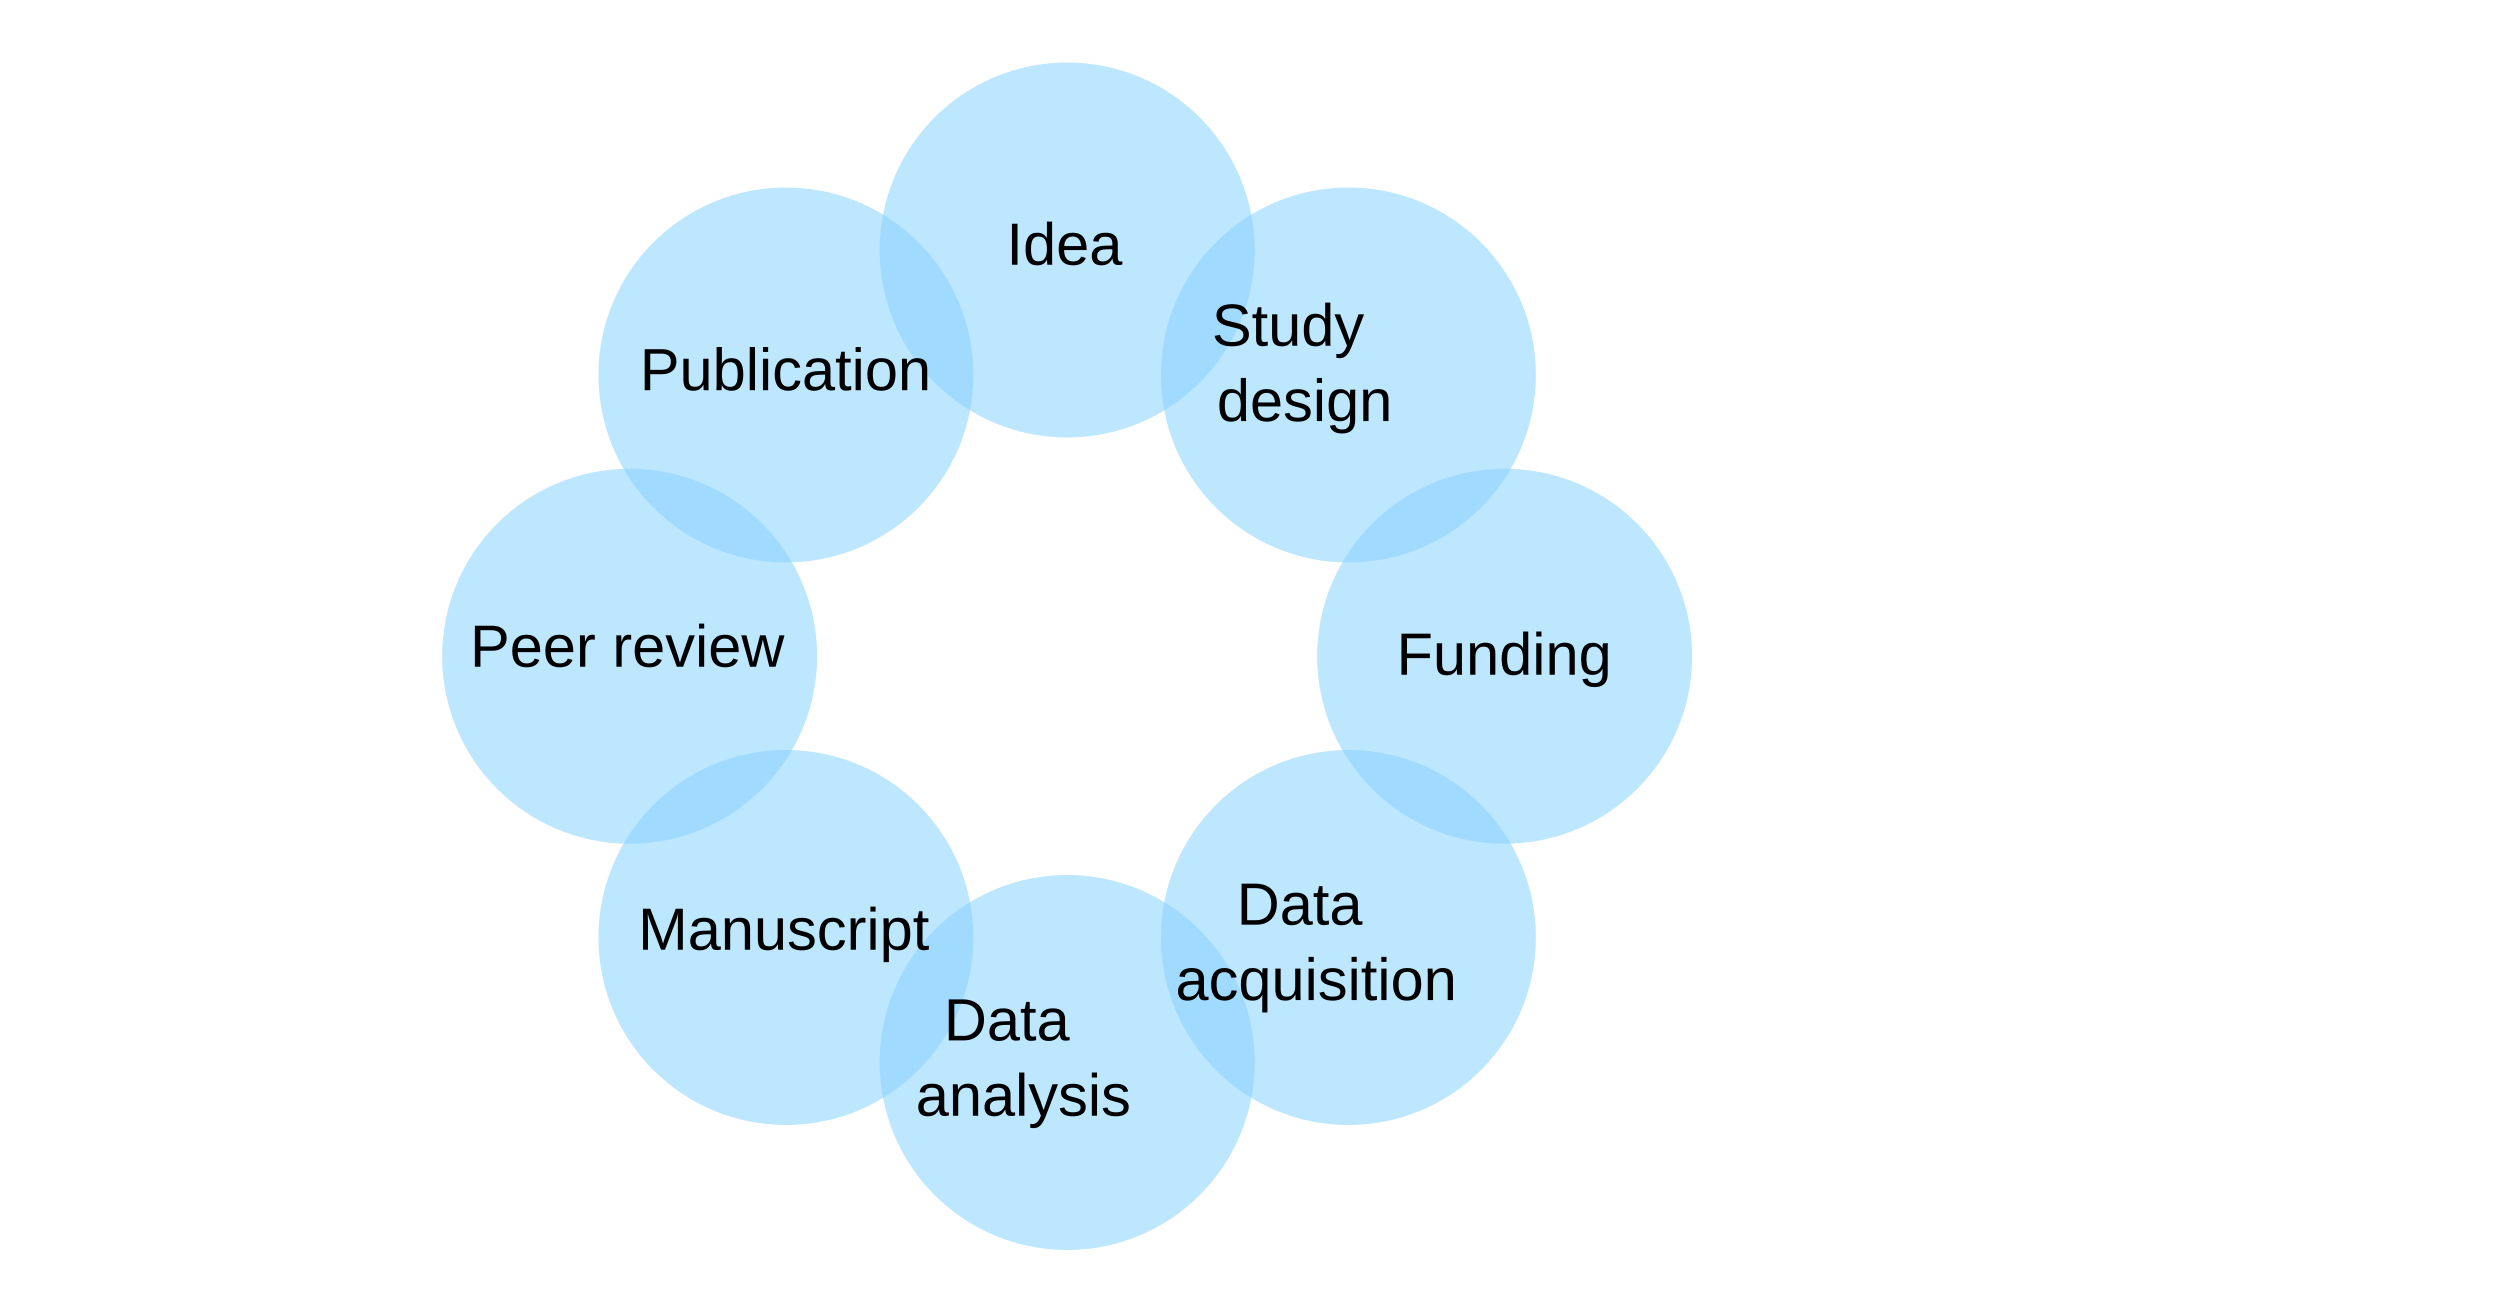
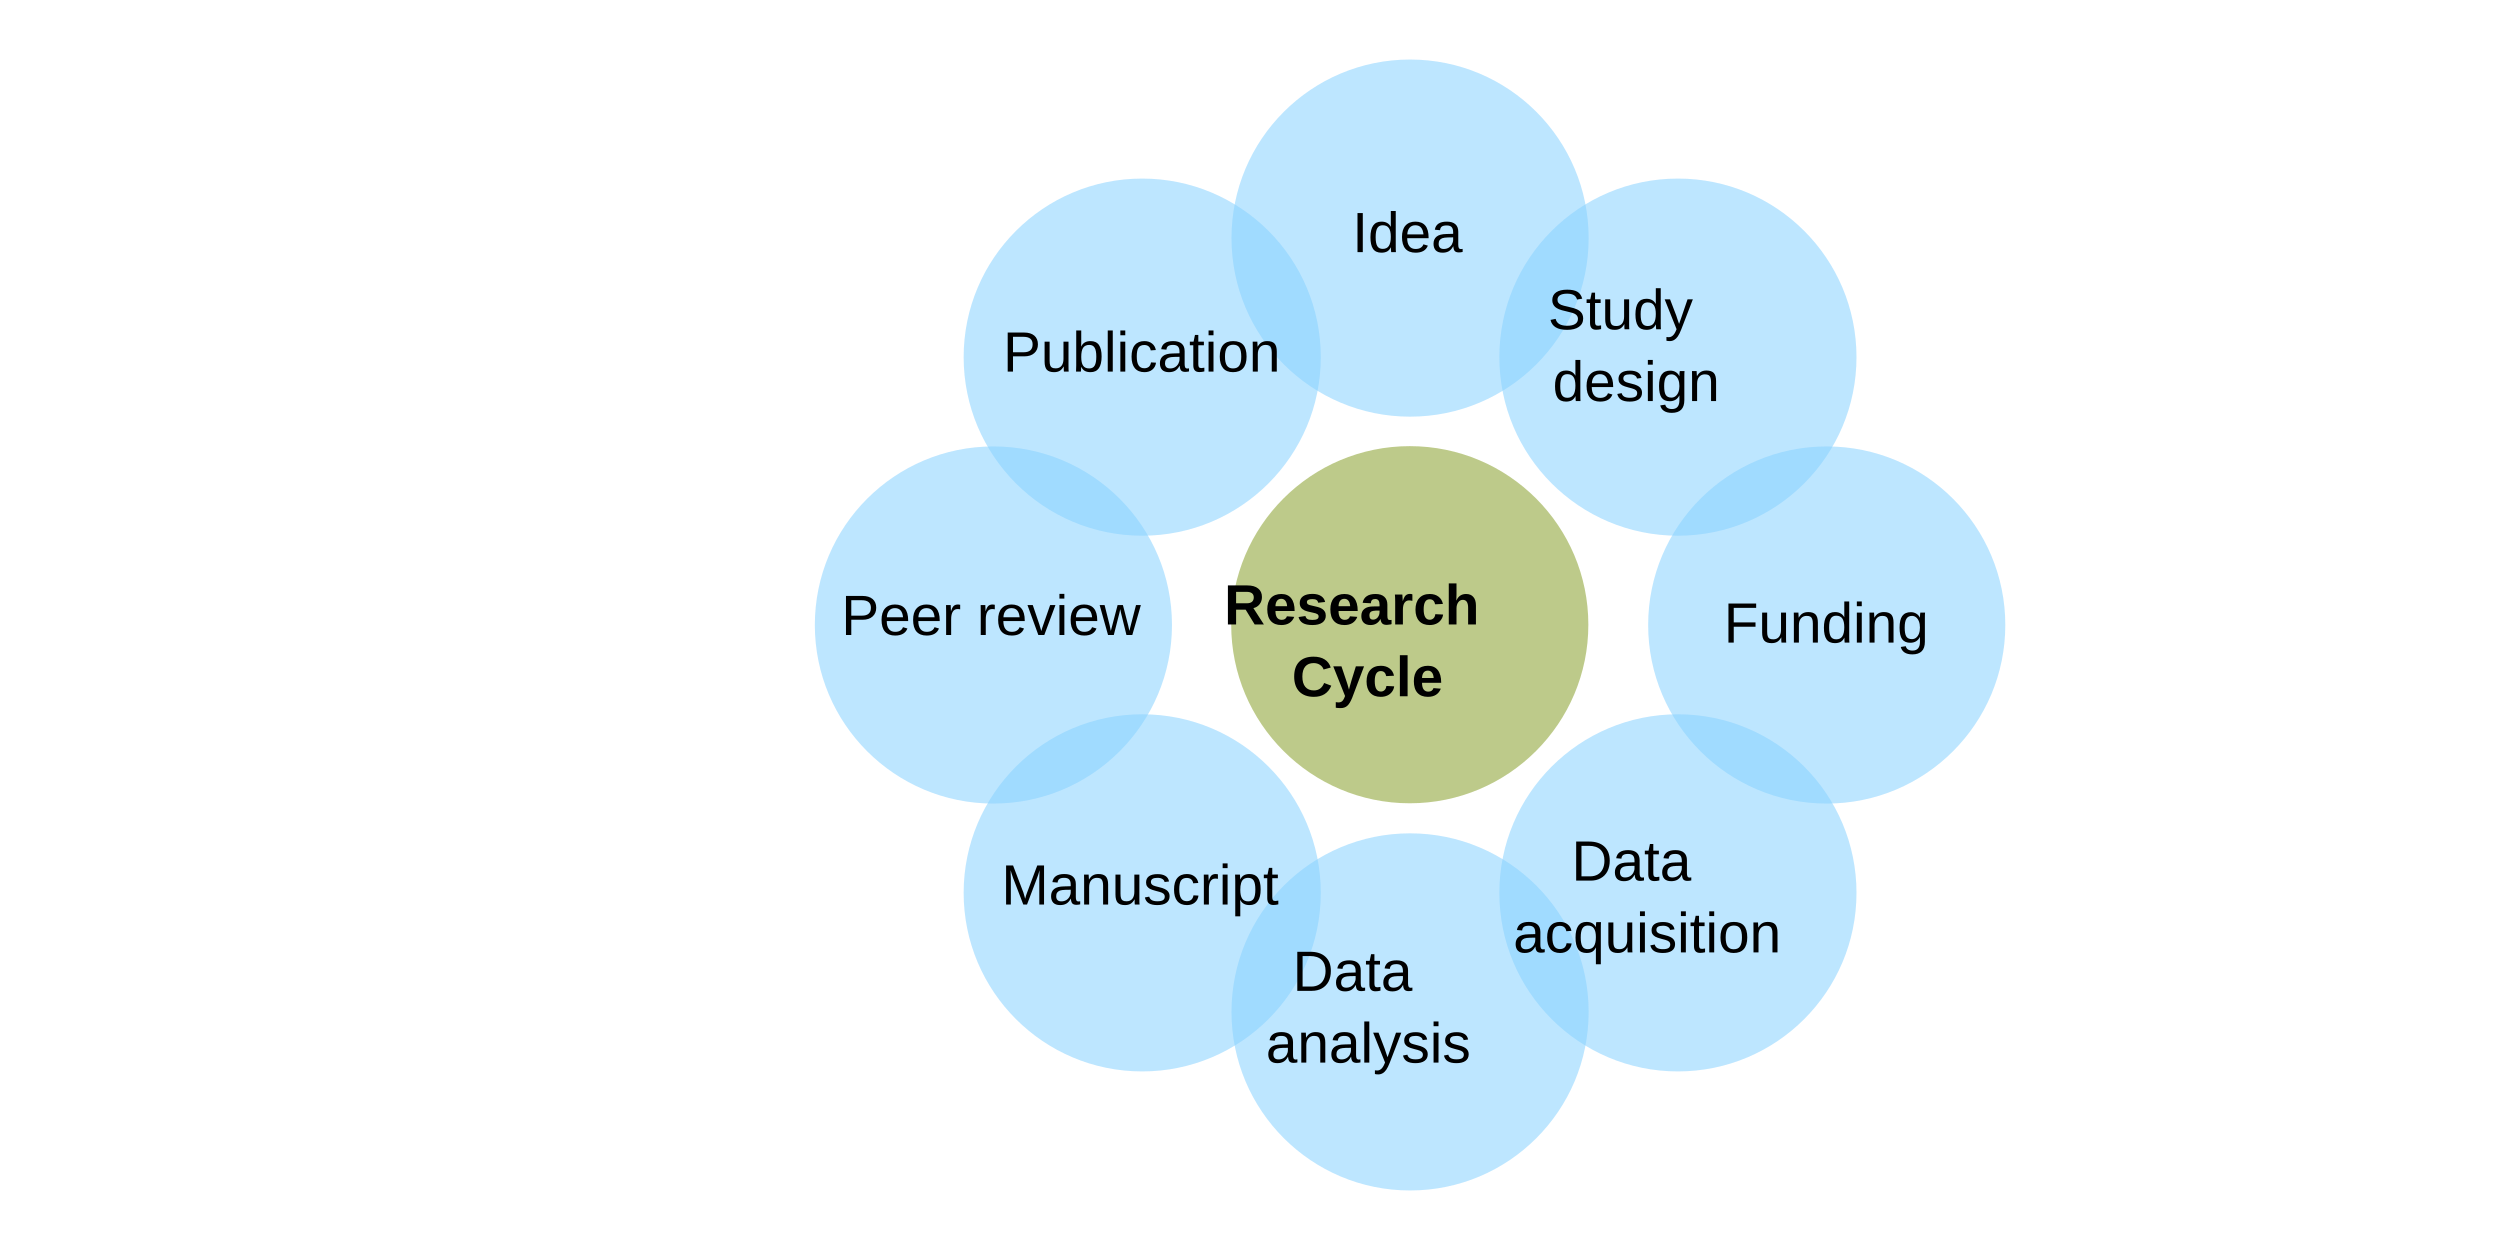
- <svg xmlns="http://www.w3.org/2000/svg" width="400mm" height="210mm" viewBox="0 0 400 210" version="1.1" id="svg8">
+ <svg xmlns="http://www.w3.org/2000/svg" width="420mm" height="210mm" viewBox="0 0 420 210" version="1.1" id="svg8">
  <defs id="defs2" />
  <g id="layer1" transform="translate(0,-87)">
    <flowRoot xml:space="preserve" id="flowRoot1088" style="font-style:normal;font-variant:normal;font-weight:normal;font-stretch:normal;font-size:36px;line-height:125%;font-family:Arial;-inkscape-font-specification:Sans;text-align:start;letter-spacing:0px;word-spacing:0px;text-anchor:start;fill:#000000;fill-opacity:1;stroke:none;stroke-width:1px;stroke-linecap:butt;stroke-linejoin:miter;stroke-opacity:1" transform="scale(0.2645833)">
      <flowRegion id="flowRegion1090">
        <rect id="rect1092" width="381.429" height="192.857" x="-250" y="88.234" />
      </flowRegion>
      <flowPara id="flowPara1094" />
    </flowRoot>
-     <circle style="opacity:0.557;fill:#89d2ff;fill-opacity:1;fill-rule:evenodd;stroke:none;stroke-width:0.542;stroke-linecap:round;stroke-miterlimit:4;stroke-dasharray:none;stroke-dashoffset:0;stroke-opacity:0.914" id="path1155" cx="170.746" cy="127" r="30" />
-     <text xml:space="preserve" style="font-style:normal;font-variant:normal;font-weight:normal;font-stretch:normal;font-size:9.525px;line-height:125%;font-family:Arial;-inkscape-font-specification:Sans;text-align:start;letter-spacing:0px;word-spacing:0px;text-anchor:start;fill:#000000;fill-opacity:1;stroke:none;stroke-width:0.265px;stroke-linecap:butt;stroke-linejoin:miter;stroke-opacity:1" x="161.037" y="129.357" id="text819">
-       <tspan id="tspan817" x="161.037" y="129.357" style="stroke-width:0.265px">Idea</tspan>
+     <circle style="opacity:0.557;fill:#89d2ff;fill-opacity:1;fill-rule:evenodd;stroke:none;stroke-width:0.542;stroke-linecap:round;stroke-miterlimit:4;stroke-dasharray:none;stroke-dashoffset:0;stroke-opacity:0.914" id="path1155" cx="236.892" cy="127" r="30" />
+     <circle style="opacity:0.557;fill:#89a02c;fill-opacity:1;fill-rule:evenodd;stroke:none;stroke-width:0.542;stroke-linecap:round;stroke-miterlimit:4;stroke-dasharray:none;stroke-dashoffset:0;stroke-opacity:0.914" id="path1155-3" cx="236.842" cy="191.952" r="30" />
+     <text xml:space="preserve" style="font-style:normal;font-variant:normal;font-weight:normal;font-stretch:normal;font-size:9.525px;line-height:125%;font-family:Arial;-inkscape-font-specification:Sans;text-align:start;letter-spacing:0px;word-spacing:0px;text-anchor:start;fill:#000000;fill-opacity:1;stroke:none;stroke-width:0.265px;stroke-linecap:butt;stroke-linejoin:miter;stroke-opacity:1" x="227.183" y="129.357" id="text819">
+       <tspan id="tspan817" x="227.183" y="129.357" style="stroke-width:0.265px">Idea</tspan>
    </text>
-     <circle style="opacity:0.557;fill:#89d2ff;fill-opacity:1;fill-rule:evenodd;stroke:none;stroke-width:0.542;stroke-linecap:round;stroke-miterlimit:4;stroke-dasharray:none;stroke-dashoffset:0;stroke-opacity:0.914" id="path1155-9" cx="215.746" cy="147" r="30" />
-     <text xml:space="preserve" style="font-style:normal;font-variant:normal;font-weight:normal;font-stretch:normal;font-size:9.525px;line-height:125%;font-family:Arial;-inkscape-font-specification:Sans;text-align:start;letter-spacing:0px;word-spacing:0px;text-anchor:start;fill:#000000;fill-opacity:1;stroke:none;stroke-width:0.265px;stroke-linecap:butt;stroke-linejoin:miter;stroke-opacity:1" x="215.346" y="130.26" id="text819-6-7">
-       <tspan id="tspan817-2-0" x="215.346" y="130.26" style="stroke-width:0.265px" />
-       <tspan x="215.346" y="142.318" style="text-align:center;text-anchor:middle;stroke-width:0.265px" id="tspan1503">Study</tspan>
-       <tspan x="215.346" y="154.377" style="text-align:center;text-anchor:middle;stroke-width:0.265px" id="tspan1513">design</tspan>
+     <text xml:space="preserve" style="font-style:normal;font-variant:normal;font-weight:normal;font-stretch:normal;font-size:9.525px;line-height:125%;font-family:Arial;-inkscape-font-specification:Sans;text-align:start;letter-spacing:0px;word-spacing:0px;text-anchor:start;fill:#000000;fill-opacity:1;stroke:none;stroke-width:0.265px;stroke-linecap:butt;stroke-linejoin:miter;stroke-opacity:1" x="236.358" y="191.914" id="text819-67">
+       <tspan id="tspan817-5" x="236.358" y="191.914" style="font-style:normal;font-variant:normal;font-weight:bold;font-stretch:normal;font-family:Arial;-inkscape-font-specification:'Arial Bold';text-align:center;text-anchor:middle;stroke-width:0.265px">Research</tspan>
+       <tspan x="236.358" y="203.973" style="font-style:normal;font-variant:normal;font-weight:bold;font-stretch:normal;font-family:Arial;-inkscape-font-specification:'Arial Bold';text-align:center;text-anchor:middle;stroke-width:0.265px" id="tspan8159">Cycle</tspan>
    </text>
-     <circle style="opacity:0.557;fill:#89d2ff;fill-opacity:1;fill-rule:evenodd;stroke:none;stroke-width:0.542;stroke-linecap:round;stroke-miterlimit:4;stroke-dasharray:none;stroke-dashoffset:0;stroke-opacity:0.914" id="path1155-9-2" cx="240.746" cy="192" r="30" />
-     <circle style="opacity:0.557;fill:#89d2ff;fill-opacity:1;fill-rule:evenodd;stroke:none;stroke-width:0.542;stroke-linecap:round;stroke-miterlimit:4;stroke-dasharray:none;stroke-dashoffset:0;stroke-opacity:0.914" id="path1155-9-28" cx="215.746" cy="237" r="30" />
-     <circle style="opacity:0.557;fill:#89d2ff;fill-opacity:1;fill-rule:evenodd;stroke:none;stroke-width:0.542;stroke-linecap:round;stroke-miterlimit:4;stroke-dasharray:none;stroke-dashoffset:0;stroke-opacity:0.914" id="path1155-9-9" cx="170.746" cy="257" r="30" />
-     <circle style="opacity:0.557;fill:#89d2ff;fill-opacity:1;fill-rule:evenodd;stroke:none;stroke-width:0.542;stroke-linecap:round;stroke-miterlimit:4;stroke-dasharray:none;stroke-dashoffset:0;stroke-opacity:0.914" id="path1155-9-7" cx="125.746" cy="237" r="30" />
-     <circle style="opacity:0.557;fill:#89d2ff;fill-opacity:1;fill-rule:evenodd;stroke:none;stroke-width:0.542;stroke-linecap:round;stroke-miterlimit:4;stroke-dasharray:none;stroke-dashoffset:0;stroke-opacity:0.914" id="path1155-9-3" cx="100.746" cy="192" r="30" />
-     <circle style="opacity:0.557;fill:#89d2ff;fill-opacity:1;fill-rule:evenodd;stroke:none;stroke-width:0.542;stroke-linecap:round;stroke-miterlimit:4;stroke-dasharray:none;stroke-dashoffset:0;stroke-opacity:0.914" id="path1155-9-6" cx="125.746" cy="147" r="30" />
-     <text xml:space="preserve" style="font-style:normal;font-variant:normal;font-weight:normal;font-stretch:normal;font-size:9.525px;line-height:125%;font-family:Arial;-inkscape-font-specification:Sans;text-align:start;letter-spacing:0px;word-spacing:0px;text-anchor:start;fill:#000000;fill-opacity:1;stroke:none;stroke-width:0.265px;stroke-linecap:butt;stroke-linejoin:miter;stroke-opacity:1" x="223.451" y="194.95" id="text819-6">
-       <tspan id="tspan817-2" x="223.451" y="194.95" style="stroke-width:0.265px">Funding</tspan>
+     <circle style="opacity:0.557;fill:#89d2ff;fill-opacity:1;fill-rule:evenodd;stroke:none;stroke-width:0.542;stroke-linecap:round;stroke-miterlimit:4;stroke-dasharray:none;stroke-dashoffset:0;stroke-opacity:0.914" id="path1155-9" cx="281.891" cy="147" r="30" />
+     <text xml:space="preserve" style="font-style:normal;font-variant:normal;font-weight:normal;font-stretch:normal;font-size:9.525px;line-height:125%;font-family:Arial;-inkscape-font-specification:Sans;text-align:start;letter-spacing:0px;word-spacing:0px;text-anchor:start;fill:#000000;fill-opacity:1;stroke:none;stroke-width:0.265px;stroke-linecap:butt;stroke-linejoin:miter;stroke-opacity:1" x="281.491" y="130.26" id="text819-6-7">
+       <tspan id="tspan817-2-0" x="281.491" y="130.26" style="stroke-width:0.265px" />
+       <tspan x="281.491" y="142.318" style="text-align:center;text-anchor:middle;stroke-width:0.265px" id="tspan1503">Study</tspan>
+       <tspan x="281.491" y="154.377" style="text-align:center;text-anchor:middle;stroke-width:0.265px" id="tspan1513">design</tspan>
    </text>
-     <text xml:space="preserve" style="font-style:normal;font-variant:normal;font-weight:normal;font-stretch:normal;font-size:9.525px;line-height:125%;font-family:Arial;-inkscape-font-specification:Sans;text-align:start;letter-spacing:0px;word-spacing:0px;text-anchor:start;fill:#000000;fill-opacity:1;stroke:none;stroke-width:0.265px;stroke-linecap:butt;stroke-linejoin:miter;stroke-opacity:1" x="217.194" y="234.947" id="text819-6-7-3">
-       <tspan id="tspan817-2-0-6" x="217.194" y="234.947" style="text-align:center;text-anchor:middle;stroke-width:0.265px">Data</tspan>
-       <tspan x="217.194" y="247.006" style="text-align:center;text-anchor:middle;stroke-width:0.265px" id="tspan1501">acquisition</tspan>
+     <circle style="opacity:0.557;fill:#89d2ff;fill-opacity:1;fill-rule:evenodd;stroke:none;stroke-width:0.542;stroke-linecap:round;stroke-miterlimit:4;stroke-dasharray:none;stroke-dashoffset:0;stroke-opacity:0.914" id="path1155-9-2" cx="306.891" cy="192" r="30" />
+     <circle style="opacity:0.557;fill:#89d2ff;fill-opacity:1;fill-rule:evenodd;stroke:none;stroke-width:0.542;stroke-linecap:round;stroke-miterlimit:4;stroke-dasharray:none;stroke-dashoffset:0;stroke-opacity:0.914" id="path1155-9-28" cx="281.891" cy="237" r="30" />
+     <circle style="opacity:0.557;fill:#89d2ff;fill-opacity:1;fill-rule:evenodd;stroke:none;stroke-width:0.542;stroke-linecap:round;stroke-miterlimit:4;stroke-dasharray:none;stroke-dashoffset:0;stroke-opacity:0.914" id="path1155-9-9" cx="236.892" cy="257" r="30" />
+     <circle style="opacity:0.557;fill:#89d2ff;fill-opacity:1;fill-rule:evenodd;stroke:none;stroke-width:0.542;stroke-linecap:round;stroke-miterlimit:4;stroke-dasharray:none;stroke-dashoffset:0;stroke-opacity:0.914" id="path1155-9-7" cx="191.892" cy="237" r="30" />
+     <circle style="opacity:0.557;fill:#89d2ff;fill-opacity:1;fill-rule:evenodd;stroke:none;stroke-width:0.542;stroke-linecap:round;stroke-miterlimit:4;stroke-dasharray:none;stroke-dashoffset:0;stroke-opacity:0.914" id="path1155-9-3" cx="166.892" cy="192" r="30" />
+     <circle style="opacity:0.557;fill:#89d2ff;fill-opacity:1;fill-rule:evenodd;stroke:none;stroke-width:0.542;stroke-linecap:round;stroke-miterlimit:4;stroke-dasharray:none;stroke-dashoffset:0;stroke-opacity:0.914" id="path1155-9-6" cx="191.892" cy="147" r="30" />
+     <text xml:space="preserve" style="font-style:normal;font-variant:normal;font-weight:normal;font-stretch:normal;font-size:9.525px;line-height:125%;font-family:Arial;-inkscape-font-specification:Sans;text-align:start;letter-spacing:0px;word-spacing:0px;text-anchor:start;fill:#000000;fill-opacity:1;stroke:none;stroke-width:0.265px;stroke-linecap:butt;stroke-linejoin:miter;stroke-opacity:1" x="289.597" y="194.95" id="text819-6">
+       <tspan id="tspan817-2" x="289.597" y="194.95" style="stroke-width:0.265px">Funding</tspan>
    </text>
-     <text xml:space="preserve" style="font-style:normal;font-variant:normal;font-weight:normal;font-stretch:normal;font-size:9.525px;line-height:125%;font-family:Arial;-inkscape-font-specification:Sans;text-align:start;letter-spacing:0px;word-spacing:0px;text-anchor:start;fill:#000000;fill-opacity:1;stroke:none;stroke-width:0.265px;stroke-linecap:butt;stroke-linejoin:miter;stroke-opacity:1" x="170.341" y="253.46" id="text819-6-7-3-6">
-       <tspan id="tspan817-2-0-6-1" x="170.341" y="253.46" style="text-align:center;text-anchor:middle;stroke-width:0.265px">Data</tspan>
-       <tspan x="170.341" y="265.518" style="text-align:center;text-anchor:middle;stroke-width:0.265px" id="tspan1515">analysis</tspan>
+     <text xml:space="preserve" style="font-style:normal;font-variant:normal;font-weight:normal;font-stretch:normal;font-size:9.525px;line-height:125%;font-family:Arial;-inkscape-font-specification:Sans;text-align:start;letter-spacing:0px;word-spacing:0px;text-anchor:start;fill:#000000;fill-opacity:1;stroke:none;stroke-width:0.265px;stroke-linecap:butt;stroke-linejoin:miter;stroke-opacity:1" x="283.34" y="234.947" id="text819-6-7-3">
+       <tspan id="tspan817-2-0-6" x="283.34" y="234.947" style="text-align:center;text-anchor:middle;stroke-width:0.265px">Data</tspan>
+       <tspan x="283.34" y="247.006" style="text-align:center;text-anchor:middle;stroke-width:0.265px" id="tspan1501">acquisition</tspan>
    </text>
-     <text xml:space="preserve" style="font-style:normal;font-variant:normal;font-weight:normal;font-stretch:normal;font-size:9.525px;line-height:125%;font-family:Arial;-inkscape-font-specification:Sans;text-align:start;letter-spacing:0px;word-spacing:0px;text-anchor:start;fill:#000000;fill-opacity:1;stroke:none;stroke-width:0.265px;stroke-linecap:butt;stroke-linejoin:miter;stroke-opacity:1" x="102.098" y="238.958" id="text819-6-7-3-6-7">
-       <tspan id="tspan817-2-0-6-1-9" x="102.098" y="238.958" style="stroke-width:0.265px">Manuscript</tspan>
+     <text xml:space="preserve" style="font-style:normal;font-variant:normal;font-weight:normal;font-stretch:normal;font-size:9.525px;line-height:125%;font-family:Arial;-inkscape-font-specification:Sans;text-align:start;letter-spacing:0px;word-spacing:0px;text-anchor:start;fill:#000000;fill-opacity:1;stroke:none;stroke-width:0.265px;stroke-linecap:butt;stroke-linejoin:miter;stroke-opacity:1" x="236.487" y="253.46" id="text819-6-7-3-6">
+       <tspan id="tspan817-2-0-6-1" x="236.487" y="253.46" style="text-align:center;text-anchor:middle;stroke-width:0.265px">Data</tspan>
+       <tspan x="236.487" y="265.518" style="text-align:center;text-anchor:middle;stroke-width:0.265px" id="tspan1515">analysis</tspan>
    </text>
-     <text xml:space="preserve" style="font-style:normal;font-variant:normal;font-weight:normal;font-stretch:normal;font-size:9.525px;line-height:125%;font-family:Arial;-inkscape-font-specification:Sans;text-align:start;letter-spacing:0px;word-spacing:0px;text-anchor:start;fill:#000000;fill-opacity:1;stroke:none;stroke-width:0.265px;stroke-linecap:butt;stroke-linejoin:miter;stroke-opacity:1" x="75.199" y="193.681" id="text819-6-7-3-6-7-0">
-       <tspan id="tspan817-2-0-6-1-9-2" x="75.199" y="193.681" style="stroke-width:0.265px">Peer review</tspan>
+     <text xml:space="preserve" style="font-style:normal;font-variant:normal;font-weight:normal;font-stretch:normal;font-size:9.525px;line-height:125%;font-family:Arial;-inkscape-font-specification:Sans;text-align:start;letter-spacing:0px;word-spacing:0px;text-anchor:start;fill:#000000;fill-opacity:1;stroke:none;stroke-width:0.265px;stroke-linecap:butt;stroke-linejoin:miter;stroke-opacity:1" x="168.244" y="238.958" id="text819-6-7-3-6-7">
+       <tspan id="tspan817-2-0-6-1-9" x="168.244" y="238.958" style="stroke-width:0.265px">Manuscript</tspan>
    </text>
-     <text xml:space="preserve" style="font-style:normal;font-variant:normal;font-weight:normal;font-stretch:normal;font-size:9.525px;line-height:125%;font-family:Arial;-inkscape-font-specification:Sans;text-align:start;letter-spacing:0px;word-spacing:0px;text-anchor:start;fill:#000000;fill-opacity:1;stroke:none;stroke-width:0.265px;stroke-linecap:butt;stroke-linejoin:miter;stroke-opacity:1" x="102.366" y="149.43" id="text819-6-7-3-6-7-0-7">
-       <tspan id="tspan817-2-0-6-1-9-2-5" x="102.366" y="149.43" style="stroke-width:0.265px">Publication</tspan>
+     <text xml:space="preserve" style="font-style:normal;font-variant:normal;font-weight:normal;font-stretch:normal;font-size:9.525px;line-height:125%;font-family:Arial;-inkscape-font-specification:Sans;text-align:start;letter-spacing:0px;word-spacing:0px;text-anchor:start;fill:#000000;fill-opacity:1;stroke:none;stroke-width:0.265px;stroke-linecap:butt;stroke-linejoin:miter;stroke-opacity:1" x="141.344" y="193.681" id="text819-6-7-3-6-7-0">
+       <tspan id="tspan817-2-0-6-1-9-2" x="141.344" y="193.681" style="stroke-width:0.265px">Peer review</tspan>
+     </text>
+     <text xml:space="preserve" style="font-style:normal;font-variant:normal;font-weight:normal;font-stretch:normal;font-size:9.525px;line-height:125%;font-family:Arial;-inkscape-font-specification:Sans;text-align:start;letter-spacing:0px;word-spacing:0px;text-anchor:start;fill:#000000;fill-opacity:1;stroke:none;stroke-width:0.265px;stroke-linecap:butt;stroke-linejoin:miter;stroke-opacity:1" x="168.512" y="149.43" id="text819-6-7-3-6-7-0-7">
+       <tspan id="tspan817-2-0-6-1-9-2-5" x="168.512" y="149.43" style="stroke-width:0.265px">Publication</tspan>
    </text>
    <text xml:space="preserve" style="font-style:normal;font-variant:normal;font-weight:normal;font-stretch:normal;font-size:9.525px;line-height:125%;font-family:Arial;-inkscape-font-specification:Sans;text-align:start;letter-spacing:0px;word-spacing:0px;text-anchor:start;fill:#000000;fill-opacity:1;stroke:none;stroke-width:0.265px;stroke-linecap:butt;stroke-linejoin:miter;stroke-opacity:1" x="189.9" y="161.822" id="text1511">
      <tspan id="tspan1509" x="189.9" y="161.822" style="stroke-width:0.265px" />
    </text>
    <flowRoot xml:space="preserve" id="flowRoot1517" style="font-style:normal;font-variant:normal;font-weight:normal;font-stretch:normal;font-size:36px;line-height:125%;font-family:Arial;-inkscape-font-specification:Sans;text-align:start;letter-spacing:0px;word-spacing:0px;text-anchor:start;fill:#000000;fill-opacity:1;stroke:none;stroke-width:1px;stroke-linecap:butt;stroke-linejoin:miter;stroke-opacity:1">
      <flowRegion id="flowRegion1519">
        <rect id="rect1521" width="189.774" height="45.267" x="-351.69" y="788.478" />
      </flowRegion>
      <flowPara id="flowPara1523" />
    </flowRoot>
    <flowRoot xml:space="preserve" id="flowRoot1525" style="font-style:normal;font-variant:normal;font-weight:normal;font-stretch:normal;font-size:36px;line-height:125%;font-family:Arial;-inkscape-font-specification:Sans;text-align:start;letter-spacing:0px;word-spacing:0px;text-anchor:start;fill:#000000;fill-opacity:1;stroke:none;stroke-width:1px;stroke-linecap:butt;stroke-linejoin:miter;stroke-opacity:1">
      <flowRegion id="flowRegion1527">
        <rect id="rect1529" width="182.809" height="43.526" x="-342.985" y="802.406" />
      </flowRegion>
      <flowPara id="flowPara1531" />
    </flowRoot>
  </g>
</svg>
